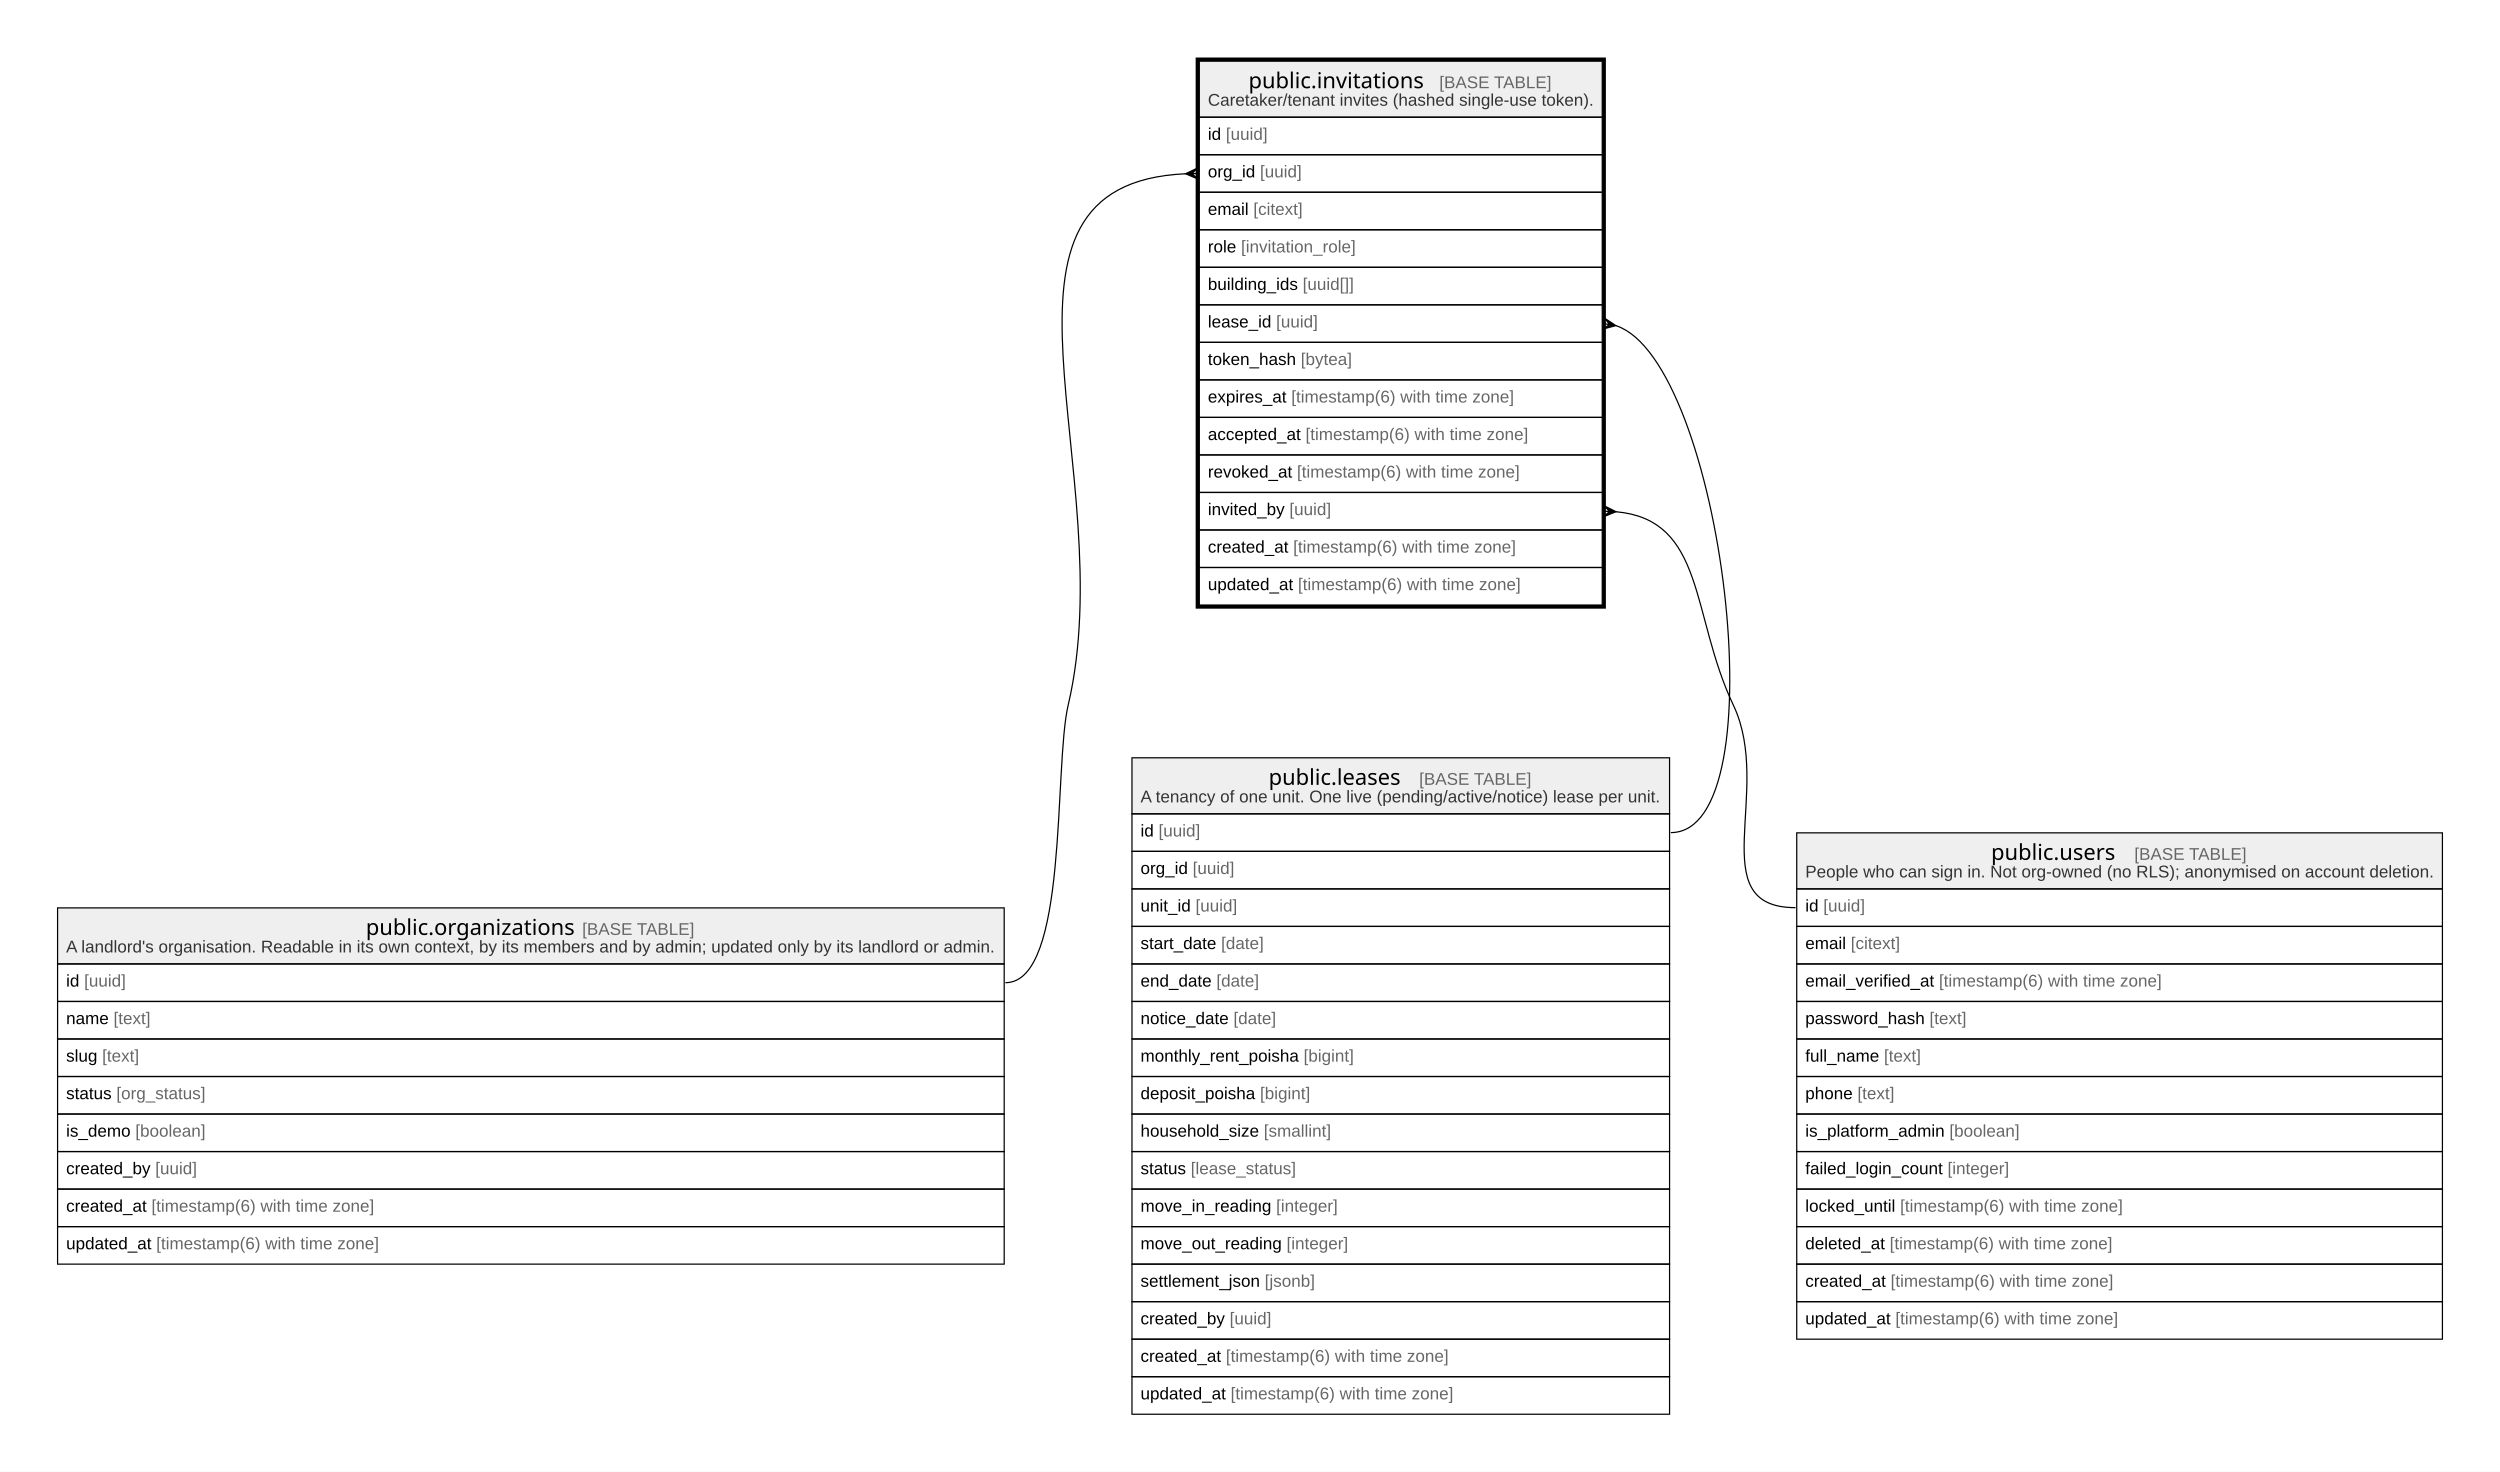
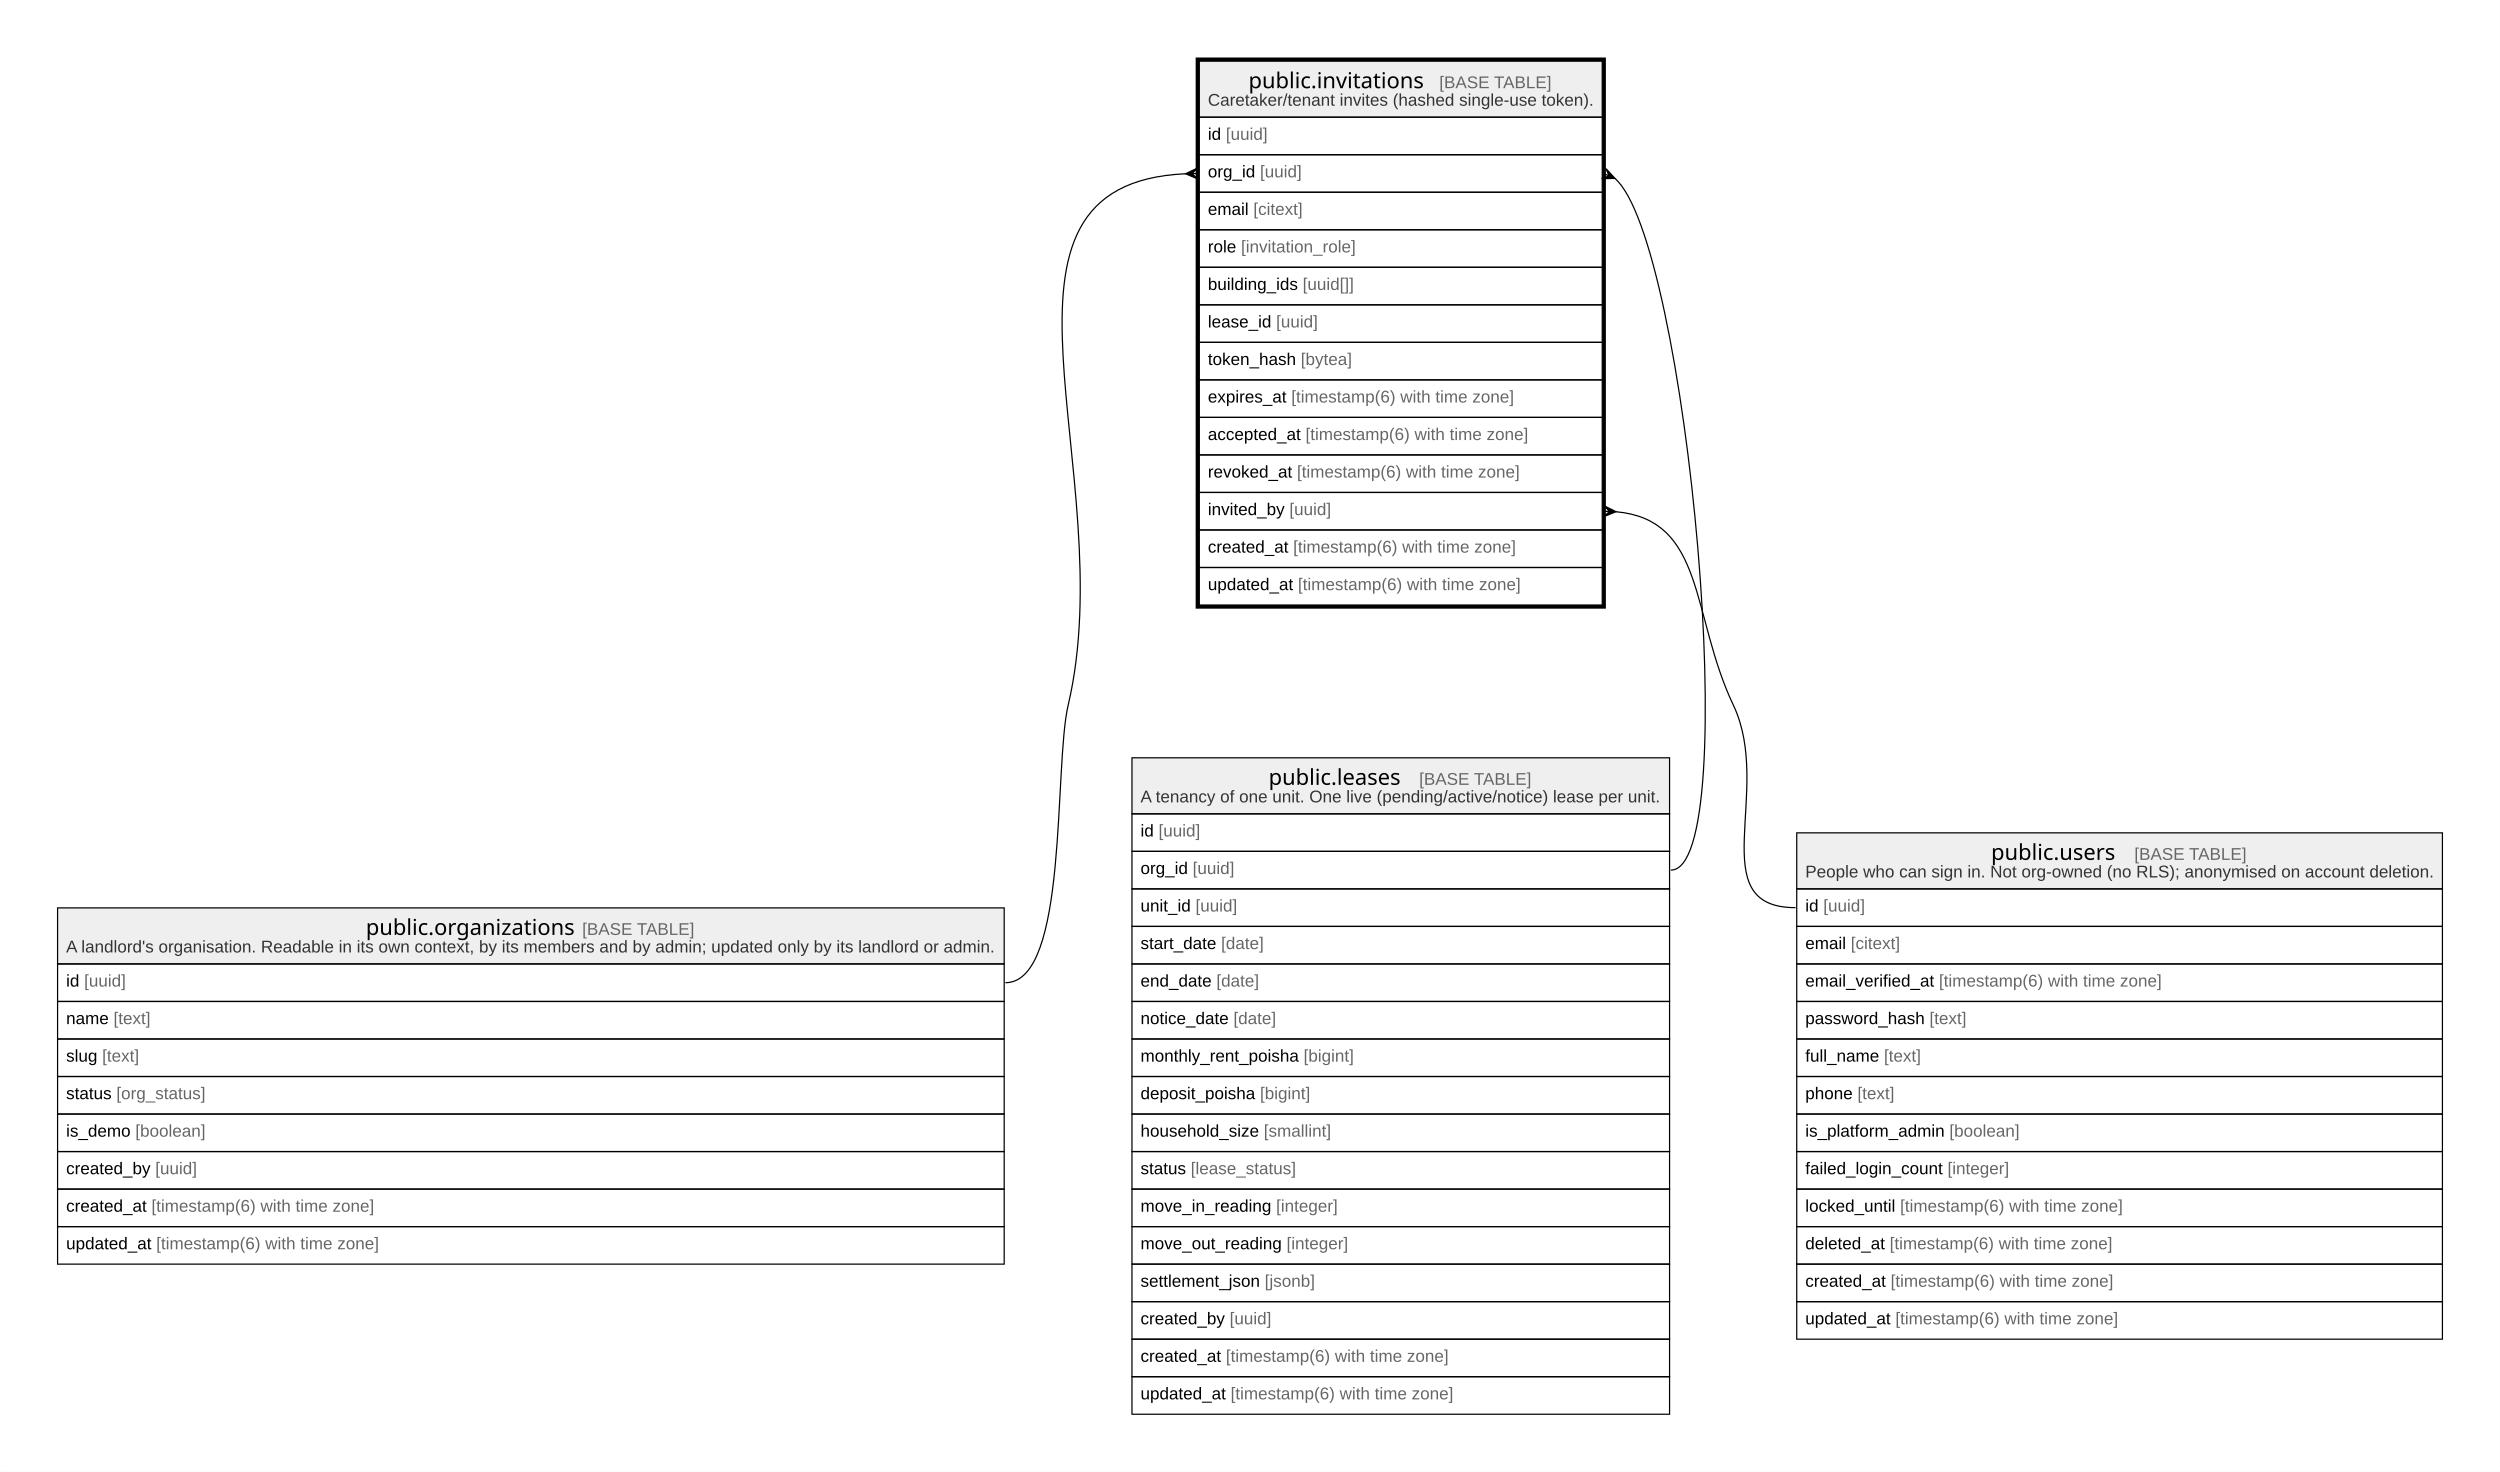
<svg xmlns="http://www.w3.org/2000/svg" width="2052pt" height="1208pt" viewBox="0.00 0.00 2051.88 1208.00">
  <g id="graph0" class="graph" transform="scale(1 1) rotate(0) translate(4 1204)">
    <polygon fill="white" stroke="none" points="-4,4 -4,-1204 2047.88,-1204 2047.88,4 -4,4" />
    <g id="node1" class="node">
      <polygon fill="#efefef" stroke="none" points="980.33,-1107.8 980.33,-1153.8 1311.05,-1153.8 1311.05,-1107.8 980.33,-1107.8" />
      <polygon fill="none" stroke="black" points="980.33,-1107.8 980.33,-1153.8 1311.05,-1153.8 1311.05,-1107.8 980.33,-1107.8" />
      <text text-anchor="start" x="1020.7" y="-1131.6" font-family="Arial Bold" font-size="18.00">public.invitations</text>
      <text text-anchor="start" x="1146.19" y="-1131.6" font-family="Arial" font-size="14.00">    </text>
      <text text-anchor="start" x="1177.31" y="-1131.6" font-family="Arial" font-size="14.00" fill="#666666">[BASE TABLE]</text>
      <text text-anchor="start" x="987.33" y="-1117.2" font-family="Arial" font-size="14.00" fill="#333333">Caretaker/tenant invites (hashed single-use token).</text>
      <polygon fill="none" stroke="black" points="980.33,-1077 980.33,-1107.8 1311.05,-1107.8 1311.05,-1077 980.33,-1077" />
      <text text-anchor="start" x="987.33" y="-1089.2" font-family="Arial" font-size="14.00">id </text>
      <text text-anchor="start" x="1002.11" y="-1089.2" font-family="Arial" font-size="14.00" fill="#666666">[uuid]</text>
      <polygon fill="none" stroke="black" points="980.33,-1046.2 980.33,-1077 1311.05,-1077 1311.05,-1046.2 980.33,-1046.2" />
      <text text-anchor="start" x="987.33" y="-1058.4" font-family="Arial" font-size="14.00">org_id </text>
      <text text-anchor="start" x="1030.13" y="-1058.4" font-family="Arial" font-size="14.00" fill="#666666">[uuid]</text>
      <polygon fill="none" stroke="black" points="980.33,-1015.4 980.33,-1046.2 1311.05,-1046.2 1311.05,-1015.4 980.33,-1015.4" />
      <text text-anchor="start" x="987.33" y="-1027.6" font-family="Arial" font-size="14.00">email </text>
      <text text-anchor="start" x="1024.67" y="-1027.6" font-family="Arial" font-size="14.00" fill="#666666">[citext]</text>
      <polygon fill="none" stroke="black" points="980.33,-984.6 980.33,-1015.4 1311.05,-1015.4 1311.05,-984.6 980.33,-984.6" />
      <text text-anchor="start" x="987.33" y="-996.8" font-family="Arial" font-size="14.00">role </text>
      <text text-anchor="start" x="1014.56" y="-996.8" font-family="Arial" font-size="14.00" fill="#666666">[invitation_role]</text>
      <polygon fill="none" stroke="black" points="980.33,-953.8 980.33,-984.6 1311.05,-984.6 1311.05,-953.8 980.33,-953.8" />
      <text text-anchor="start" x="987.33" y="-966" font-family="Arial" font-size="14.00">building_ids </text>
      <text text-anchor="start" x="1065.16" y="-966" font-family="Arial" font-size="14.00" fill="#666666">[uuid[]]</text>
      <polygon fill="none" stroke="black" points="980.33,-923 980.33,-953.8 1311.05,-953.8 1311.05,-923 980.33,-923" />
      <text text-anchor="start" x="987.33" y="-935.2" font-family="Arial" font-size="14.00">lease_id </text>
      <text text-anchor="start" x="1043.37" y="-935.2" font-family="Arial" font-size="14.00" fill="#666666">[uuid]</text>
      <polygon fill="none" stroke="black" points="980.33,-892.2 980.33,-923 1311.05,-923 1311.05,-892.2 980.33,-892.2" />
      <text text-anchor="start" x="987.33" y="-904.4" font-family="Arial" font-size="14.00">token_hash </text>
      <text text-anchor="start" x="1063.61" y="-904.4" font-family="Arial" font-size="14.00" fill="#666666">[bytea]</text>
      <polygon fill="none" stroke="black" points="980.33,-861.4 980.33,-892.2 1311.05,-892.2 1311.05,-861.4 980.33,-861.4" />
      <text text-anchor="start" x="987.33" y="-873.6" font-family="Arial" font-size="14.00">expires_at </text>
      <text text-anchor="start" x="1055.81" y="-873.6" font-family="Arial" font-size="14.00" fill="#666666">[timestamp(6) with time zone]</text>
      <polygon fill="none" stroke="black" points="980.33,-830.6 980.33,-861.4 1311.05,-861.4 1311.05,-830.6 980.33,-830.6" />
      <text text-anchor="start" x="987.33" y="-842.8" font-family="Arial" font-size="14.00">accepted_at </text>
      <text text-anchor="start" x="1067.5" y="-842.8" font-family="Arial" font-size="14.00" fill="#666666">[timestamp(6) with time zone]</text>
      <polygon fill="none" stroke="black" points="980.33,-799.8 980.33,-830.6 1311.05,-830.6 1311.05,-799.8 980.33,-799.8" />
      <text text-anchor="start" x="987.33" y="-812" font-family="Arial" font-size="14.00">revoked_at </text>
      <text text-anchor="start" x="1060.48" y="-812" font-family="Arial" font-size="14.00" fill="#666666">[timestamp(6) with time zone]</text>
      <polygon fill="none" stroke="black" points="980.33,-769 980.33,-799.8 1311.05,-799.8 1311.05,-769 980.33,-769" />
      <text text-anchor="start" x="987.33" y="-781.2" font-family="Arial" font-size="14.00">invited_by </text>
      <text text-anchor="start" x="1054.26" y="-781.2" font-family="Arial" font-size="14.00" fill="#666666">[uuid]</text>
      <polygon fill="none" stroke="black" points="980.33,-738.2 980.33,-769 1311.05,-769 1311.05,-738.2 980.33,-738.2" />
      <text text-anchor="start" x="987.33" y="-750.4" font-family="Arial" font-size="14.00">created_at </text>
      <text text-anchor="start" x="1057.37" y="-750.4" font-family="Arial" font-size="14.00" fill="#666666">[timestamp(6) with time zone]</text>
      <polygon fill="none" stroke="black" points="980.33,-707.4 980.33,-738.2 1311.05,-738.2 1311.05,-707.4 980.33,-707.4" />
      <text text-anchor="start" x="987.33" y="-719.6" font-family="Arial" font-size="14.00">updated_at </text>
      <text text-anchor="start" x="1061.28" y="-719.6" font-family="Arial" font-size="14.00" fill="#666666">[timestamp(6) with time zone]</text>
      <polygon fill="none" stroke="black" stroke-width="3" points="978.83,-705.9 978.83,-1155.3 1312.55,-1155.3 1312.55,-705.9 978.83,-705.9" />
    </g>
    <g id="node2" class="node">
      <polygon fill="#efefef" stroke="none" points="43.2,-412.8 43.2,-458.8 820.18,-458.8 820.18,-412.8 43.2,-412.8" />
      <polygon fill="none" stroke="black" points="43.2,-412.8 43.2,-458.8 820.18,-458.8 820.18,-412.8 43.2,-412.8" />
      <text text-anchor="start" x="296.21" y="-436.6" font-family="Arial Bold" font-size="18.00">public.organizations</text>
      <text text-anchor="start" x="442.68" y="-436.6" font-family="Arial" font-size="14.00">    </text>
      <text text-anchor="start" x="473.79" y="-436.6" font-family="Arial" font-size="14.00" fill="#666666">[BASE TABLE]</text>
      <text text-anchor="start" x="50.2" y="-422.2" font-family="Arial" font-size="14.00" fill="#333333">A landlord's organisation. Readable in its own context, by its members and by admin; updated only by its landlord or admin.</text>
      <polygon fill="none" stroke="black" points="43.2,-382 43.2,-412.8 820.18,-412.8 820.18,-382 43.2,-382" />
      <text text-anchor="start" x="50.2" y="-394.2" font-family="Arial" font-size="14.00">id </text>
      <text text-anchor="start" x="64.99" y="-394.2" font-family="Arial" font-size="14.00" fill="#666666">[uuid]</text>
      <polygon fill="none" stroke="black" points="43.2,-351.2 43.2,-382 820.18,-382 820.18,-351.2 43.2,-351.2" />
      <text text-anchor="start" x="50.2" y="-363.4" font-family="Arial" font-size="14.00">name </text>
      <text text-anchor="start" x="89.11" y="-363.4" font-family="Arial" font-size="14.00" fill="#666666">[text]</text>
      <polygon fill="none" stroke="black" points="43.2,-320.4 43.2,-351.2 820.18,-351.2 820.18,-320.4 43.2,-320.4" />
      <text text-anchor="start" x="50.2" y="-332.6" font-family="Arial" font-size="14.00">slug </text>
      <text text-anchor="start" x="79.77" y="-332.6" font-family="Arial" font-size="14.00" fill="#666666">[text]</text>
      <polygon fill="none" stroke="black" points="43.2,-289.6 43.2,-320.4 820.18,-320.4 820.18,-289.6 43.2,-289.6" />
      <text text-anchor="start" x="50.2" y="-301.8" font-family="Arial" font-size="14.00">status </text>
      <text text-anchor="start" x="91.44" y="-301.8" font-family="Arial" font-size="14.00" fill="#666666">[org_status]</text>
      <polygon fill="none" stroke="black" points="43.2,-258.8 43.2,-289.6 820.18,-289.6 820.18,-258.8 43.2,-258.8" />
      <text text-anchor="start" x="50.2" y="-271" font-family="Arial" font-size="14.00">is_demo </text>
      <text text-anchor="start" x="107.01" y="-271" font-family="Arial" font-size="14.00" fill="#666666">[boolean]</text>
      <polygon fill="none" stroke="black" points="43.2,-228 43.2,-258.8 820.18,-258.8 820.18,-228 43.2,-228" />
      <text text-anchor="start" x="50.2" y="-240.2" font-family="Arial" font-size="14.00">created_by </text>
      <text text-anchor="start" x="123.36" y="-240.2" font-family="Arial" font-size="14.00" fill="#666666">[uuid]</text>
      <polygon fill="none" stroke="black" points="43.2,-197.2 43.2,-228 820.18,-228 820.18,-197.2 43.2,-197.2" />
      <text text-anchor="start" x="50.2" y="-209.4" font-family="Arial" font-size="14.00">created_at </text>
      <text text-anchor="start" x="120.25" y="-209.4" font-family="Arial" font-size="14.00" fill="#666666">[timestamp(6) with time zone]</text>
      <polygon fill="none" stroke="black" points="43.2,-166.4 43.2,-197.2 820.18,-197.2 820.18,-166.4 43.2,-166.4" />
      <text text-anchor="start" x="50.2" y="-178.6" font-family="Arial" font-size="14.00">updated_at </text>
      <text text-anchor="start" x="124.16" y="-178.6" font-family="Arial" font-size="14.00" fill="#666666">[timestamp(6) with time zone]</text>
    </g>
    <g id="edge1" class="edge">
      <path fill="none" stroke="black" d="M969.11,-1061.38C784.48,-1053.11 917.6,-816.14 872.69,-625.2 860.81,-574.68 873.08,-397.4 821.18,-397.4" />
      <polygon fill="black" stroke="black" points="968.99,-1061.37 978.89,-1066.09 974.33,-1061.49 978.66,-1061.59 978.66,-1061.59 978.66,-1061.59 974.33,-1061.49 979.09,-1057.09 968.99,-1061.37" />
    </g>
    <g id="node3" class="node">
      <polygon fill="#efefef" stroke="none" points="925.06,-536 925.06,-582 1366.32,-582 1366.32,-536 925.06,-536" />
      <polygon fill="none" stroke="black" points="925.06,-536 925.06,-582 1366.32,-582 1366.32,-536 925.06,-536" />
      <text text-anchor="start" x="1037.21" y="-559.8" font-family="Arial Bold" font-size="18.00">public.leases</text>
      <text text-anchor="start" x="1129.68" y="-559.8" font-family="Arial" font-size="14.00">    </text>
      <text text-anchor="start" x="1160.8" y="-559.8" font-family="Arial" font-size="14.00" fill="#666666">[BASE TABLE]</text>
      <text text-anchor="start" x="932.06" y="-545.4" font-family="Arial" font-size="14.00" fill="#333333">A tenancy of one unit. One live (pending/active/notice) lease per unit.</text>
      <polygon fill="none" stroke="black" points="925.06,-505.2 925.06,-536 1366.32,-536 1366.32,-505.2 925.06,-505.2" />
      <text text-anchor="start" x="932.06" y="-517.4" font-family="Arial" font-size="14.00">id </text>
      <text text-anchor="start" x="946.85" y="-517.4" font-family="Arial" font-size="14.00" fill="#666666">[uuid]</text>
      <polygon fill="none" stroke="black" points="925.06,-474.4 925.06,-505.2 1366.32,-505.2 1366.32,-474.4 925.06,-474.4" />
      <text text-anchor="start" x="932.06" y="-486.6" font-family="Arial" font-size="14.00">org_id </text>
      <text text-anchor="start" x="974.87" y="-486.6" font-family="Arial" font-size="14.00" fill="#666666">[uuid]</text>
      <polygon fill="none" stroke="black" points="925.06,-443.6 925.06,-474.4 1366.32,-474.4 1366.32,-443.6 925.06,-443.6" />
      <text text-anchor="start" x="932.06" y="-455.8" font-family="Arial" font-size="14.00">unit_id </text>
      <text text-anchor="start" x="977.2" y="-455.8" font-family="Arial" font-size="14.00" fill="#666666">[uuid]</text>
      <polygon fill="none" stroke="black" points="925.06,-412.8 925.06,-443.6 1366.32,-443.6 1366.32,-412.8 925.06,-412.8" />
      <text text-anchor="start" x="932.06" y="-425" font-family="Arial" font-size="14.00">start_date </text>
      <text text-anchor="start" x="998.21" y="-425" font-family="Arial" font-size="14.00" fill="#666666">[date]</text>
      <polygon fill="none" stroke="black" points="925.06,-382 925.06,-412.8 1366.32,-412.8 1366.32,-382 925.06,-382" />
      <text text-anchor="start" x="932.06" y="-394.2" font-family="Arial" font-size="14.00">end_date </text>
      <text text-anchor="start" x="994.34" y="-394.2" font-family="Arial" font-size="14.00" fill="#666666">[date]</text>
      <polygon fill="none" stroke="black" points="925.06,-351.2 925.06,-382 1366.32,-382 1366.32,-351.2 925.06,-351.2" />
      <text text-anchor="start" x="932.06" y="-363.4" font-family="Arial" font-size="14.00">notice_date </text>
      <text text-anchor="start" x="1008.34" y="-363.4" font-family="Arial" font-size="14.00" fill="#666666">[date]</text>
      <polygon fill="none" stroke="black" points="925.06,-320.4 925.06,-351.2 1366.32,-351.2 1366.32,-320.4 925.06,-320.4" />
      <text text-anchor="start" x="932.06" y="-332.6" font-family="Arial" font-size="14.00">monthly_rent_poisha </text>
      <text text-anchor="start" x="1065.92" y="-332.6" font-family="Arial" font-size="14.00" fill="#666666">[bigint]</text>
      <polygon fill="none" stroke="black" points="925.06,-289.6 925.06,-320.4 1366.32,-320.4 1366.32,-289.6 925.06,-289.6" />
      <text text-anchor="start" x="932.06" y="-301.8" font-family="Arial" font-size="14.00">deposit_poisha </text>
      <text text-anchor="start" x="1030.14" y="-301.8" font-family="Arial" font-size="14.00" fill="#666666">[bigint]</text>
      <polygon fill="none" stroke="black" points="925.06,-258.8 925.06,-289.6 1366.32,-289.6 1366.32,-258.8 925.06,-258.8" />
      <text text-anchor="start" x="932.06" y="-271" font-family="Arial" font-size="14.00">household_size </text>
      <text text-anchor="start" x="1033.25" y="-271" font-family="Arial" font-size="14.00" fill="#666666">[smallint]</text>
      <polygon fill="none" stroke="black" points="925.06,-228 925.06,-258.8 1366.32,-258.8 1366.32,-228 925.06,-228" />
      <text text-anchor="start" x="932.06" y="-240.2" font-family="Arial" font-size="14.00">status </text>
      <text text-anchor="start" x="973.3" y="-240.2" font-family="Arial" font-size="14.00" fill="#666666">[lease_status]</text>
      <polygon fill="none" stroke="black" points="925.06,-197.2 925.06,-228 1366.32,-228 1366.32,-197.2 925.06,-197.2" />
      <text text-anchor="start" x="932.06" y="-209.4" font-family="Arial" font-size="14.00">move_in_reading </text>
      <text text-anchor="start" x="1043.36" y="-209.4" font-family="Arial" font-size="14.00" fill="#666666">[integer]</text>
      <polygon fill="none" stroke="black" points="925.06,-166.4 925.06,-197.2 1366.32,-197.2 1366.32,-166.4 925.06,-166.4" />
      <text text-anchor="start" x="932.06" y="-178.6" font-family="Arial" font-size="14.00">move_out_reading </text>
      <text text-anchor="start" x="1051.92" y="-178.6" font-family="Arial" font-size="14.00" fill="#666666">[integer]</text>
      <polygon fill="none" stroke="black" points="925.06,-135.6 925.06,-166.4 1366.32,-166.4 1366.32,-135.6 925.06,-135.6" />
      <text text-anchor="start" x="932.06" y="-147.8" font-family="Arial" font-size="14.00">settlement_json </text>
      <text text-anchor="start" x="1034" y="-147.8" font-family="Arial" font-size="14.00" fill="#666666">[jsonb]</text>
      <polygon fill="none" stroke="black" points="925.06,-104.8 925.06,-135.6 1366.32,-135.6 1366.32,-104.8 925.06,-104.8" />
      <text text-anchor="start" x="932.06" y="-117" font-family="Arial" font-size="14.00">created_by </text>
      <text text-anchor="start" x="1005.22" y="-117" font-family="Arial" font-size="14.00" fill="#666666">[uuid]</text>
      <polygon fill="none" stroke="black" points="925.06,-74 925.06,-104.8 1366.32,-104.8 1366.32,-74 925.06,-74" />
      <text text-anchor="start" x="932.06" y="-86.2" font-family="Arial" font-size="14.00">created_at </text>
      <text text-anchor="start" x="1002.11" y="-86.2" font-family="Arial" font-size="14.00" fill="#666666">[timestamp(6) with time zone]</text>
      <polygon fill="none" stroke="black" points="925.06,-43.2 925.06,-74 1366.32,-74 1366.32,-43.2 925.06,-43.2" />
      <text text-anchor="start" x="932.06" y="-55.4" font-family="Arial" font-size="14.00">updated_at </text>
      <text text-anchor="start" x="1006.02" y="-55.4" font-family="Arial" font-size="14.00" fill="#666666">[timestamp(6) with time zone]</text>
    </g>
    <g id="edge2" class="edge">
-       <path fill="none" stroke="black" d="M1322.32,-936.72C1409.6,-907.97 1457.5,-520.6 1367.32,-520.6" />
-       <polygon fill="black" stroke="black" points="1322.25,-936.73 1311.66,-933.91 1316.99,-937.59 1312.71,-938.29 1312.71,-938.29 1312.71,-938.29 1316.99,-937.59 1313.11,-942.79 1322.25,-936.73" />
+       <path fill="none" stroke="black" d="M1321.33,-1057.64C1381,-1007.12 1428.03,-489.8 1367.32,-489.8" />
+       <polygon fill="black" stroke="black" points="1321.56,-1057.55 1310.6,-1057.33 1316.65,-1059.64 1312.67,-1061.34 1312.67,-1061.34 1312.67,-1061.34 1316.65,-1059.64 1314.13,-1065.61 1321.56,-1057.55" />
    </g>
    <g id="node4" class="node">
      <polygon fill="#efefef" stroke="none" points="1470.7,-474.4 1470.7,-520.4 2000.68,-520.4 2000.68,-474.4 1470.7,-474.4" />
      <polygon fill="none" stroke="black" points="1470.7,-474.4 1470.7,-520.4 2000.68,-520.4 2000.68,-474.4 1470.7,-474.4" />
      <text text-anchor="start" x="1630.2" y="-498.2" font-family="Arial Bold" font-size="18.00">public.users</text>
      <text text-anchor="start" x="1716.69" y="-498.2" font-family="Arial" font-size="14.00">    </text>
      <text text-anchor="start" x="1747.8" y="-498.2" font-family="Arial" font-size="14.00" fill="#666666">[BASE TABLE]</text>
      <text text-anchor="start" x="1477.7" y="-483.8" font-family="Arial" font-size="14.00" fill="#333333">People who can sign in. Not org-owned (no RLS); anonymised on account deletion.</text>
      <polygon fill="none" stroke="black" points="1470.7,-443.6 1470.7,-474.4 2000.68,-474.4 2000.68,-443.6 1470.7,-443.6" />
      <text text-anchor="start" x="1477.7" y="-455.8" font-family="Arial" font-size="14.00">id </text>
      <text text-anchor="start" x="1492.49" y="-455.8" font-family="Arial" font-size="14.00" fill="#666666">[uuid]</text>
      <polygon fill="none" stroke="black" points="1470.7,-412.8 1470.7,-443.6 2000.68,-443.6 2000.68,-412.8 1470.7,-412.8" />
      <text text-anchor="start" x="1477.7" y="-425" font-family="Arial" font-size="14.00">email </text>
      <text text-anchor="start" x="1515.05" y="-425" font-family="Arial" font-size="14.00" fill="#666666">[citext]</text>
      <polygon fill="none" stroke="black" points="1470.7,-382 1470.7,-412.8 2000.68,-412.8 2000.68,-382 1470.7,-382" />
      <text text-anchor="start" x="1477.7" y="-394.2" font-family="Arial" font-size="14.00">email_verified_at </text>
      <text text-anchor="start" x="1587.43" y="-394.2" font-family="Arial" font-size="14.00" fill="#666666">[timestamp(6) with time zone]</text>
      <polygon fill="none" stroke="black" points="1470.7,-351.2 1470.7,-382 2000.68,-382 2000.68,-351.2 1470.7,-351.2" />
      <text text-anchor="start" x="1477.7" y="-363.4" font-family="Arial" font-size="14.00">password_hash </text>
      <text text-anchor="start" x="1579.65" y="-363.4" font-family="Arial" font-size="14.00" fill="#666666">[text]</text>
      <polygon fill="none" stroke="black" points="1470.7,-320.4 1470.7,-351.2 2000.68,-351.2 2000.68,-320.4 1470.7,-320.4" />
      <text text-anchor="start" x="1477.7" y="-332.6" font-family="Arial" font-size="14.00">full_name </text>
      <text text-anchor="start" x="1542.29" y="-332.6" font-family="Arial" font-size="14.00" fill="#666666">[text]</text>
      <polygon fill="none" stroke="black" points="1470.7,-289.6 1470.7,-320.4 2000.68,-320.4 2000.68,-289.6 1470.7,-289.6" />
      <text text-anchor="start" x="1477.7" y="-301.8" font-family="Arial" font-size="14.00">phone </text>
      <text text-anchor="start" x="1520.52" y="-301.8" font-family="Arial" font-size="14.00" fill="#666666">[text]</text>
      <polygon fill="none" stroke="black" points="1470.7,-258.8 1470.7,-289.6 2000.68,-289.6 2000.68,-258.8 1470.7,-258.8" />
      <text text-anchor="start" x="1477.7" y="-271" font-family="Arial" font-size="14.00">is_platform_admin </text>
      <text text-anchor="start" x="1595.98" y="-271" font-family="Arial" font-size="14.00" fill="#666666">[boolean]</text>
      <polygon fill="none" stroke="black" points="1470.7,-228 1470.7,-258.8 2000.68,-258.8 2000.68,-228 1470.7,-228" />
      <text text-anchor="start" x="1477.7" y="-240.2" font-family="Arial" font-size="14.00">failed_login_count </text>
      <text text-anchor="start" x="1594.46" y="-240.2" font-family="Arial" font-size="14.00" fill="#666666">[integer]</text>
      <polygon fill="none" stroke="black" points="1470.7,-197.2 1470.7,-228 2000.68,-228 2000.68,-197.2 1470.7,-197.2" />
      <text text-anchor="start" x="1477.7" y="-209.4" font-family="Arial" font-size="14.00">locked_until </text>
      <text text-anchor="start" x="1555.53" y="-209.4" font-family="Arial" font-size="14.00" fill="#666666">[timestamp(6) with time zone]</text>
      <polygon fill="none" stroke="black" points="1470.7,-166.4 1470.7,-197.2 2000.68,-197.2 2000.68,-166.4 1470.7,-166.4" />
      <text text-anchor="start" x="1477.7" y="-178.6" font-family="Arial" font-size="14.00">deleted_at </text>
      <text text-anchor="start" x="1546.98" y="-178.6" font-family="Arial" font-size="14.00" fill="#666666">[timestamp(6) with time zone]</text>
      <polygon fill="none" stroke="black" points="1470.7,-135.6 1470.7,-166.4 2000.68,-166.4 2000.68,-135.6 1470.7,-135.6" />
      <text text-anchor="start" x="1477.7" y="-147.8" font-family="Arial" font-size="14.00">created_at </text>
      <text text-anchor="start" x="1547.75" y="-147.8" font-family="Arial" font-size="14.00" fill="#666666">[timestamp(6) with time zone]</text>
      <polygon fill="none" stroke="black" points="1470.7,-104.8 1470.7,-135.6 2000.68,-135.6 2000.68,-104.8 1470.7,-104.8" />
      <text text-anchor="start" x="1477.7" y="-117" font-family="Arial" font-size="14.00">updated_at </text>
      <text text-anchor="start" x="1551.66" y="-117" font-family="Arial" font-size="14.00" fill="#666666">[timestamp(6) with time zone]</text>
    </g>
    <g id="edge3" class="edge">
      <path fill="none" stroke="black" d="M1322.04,-783.99C1396.06,-777.66 1383.61,-698.95 1418.69,-625.2 1451.88,-555.42 1392.43,-459 1469.7,-459" />
      <polygon fill="black" stroke="black" points="1322.38,-783.98 1312.2,-779.89 1317.05,-784.2 1312.72,-784.37 1312.72,-784.37 1312.72,-784.37 1317.05,-784.2 1312.57,-788.88 1322.38,-783.98" />
    </g>
  </g>
</svg>
